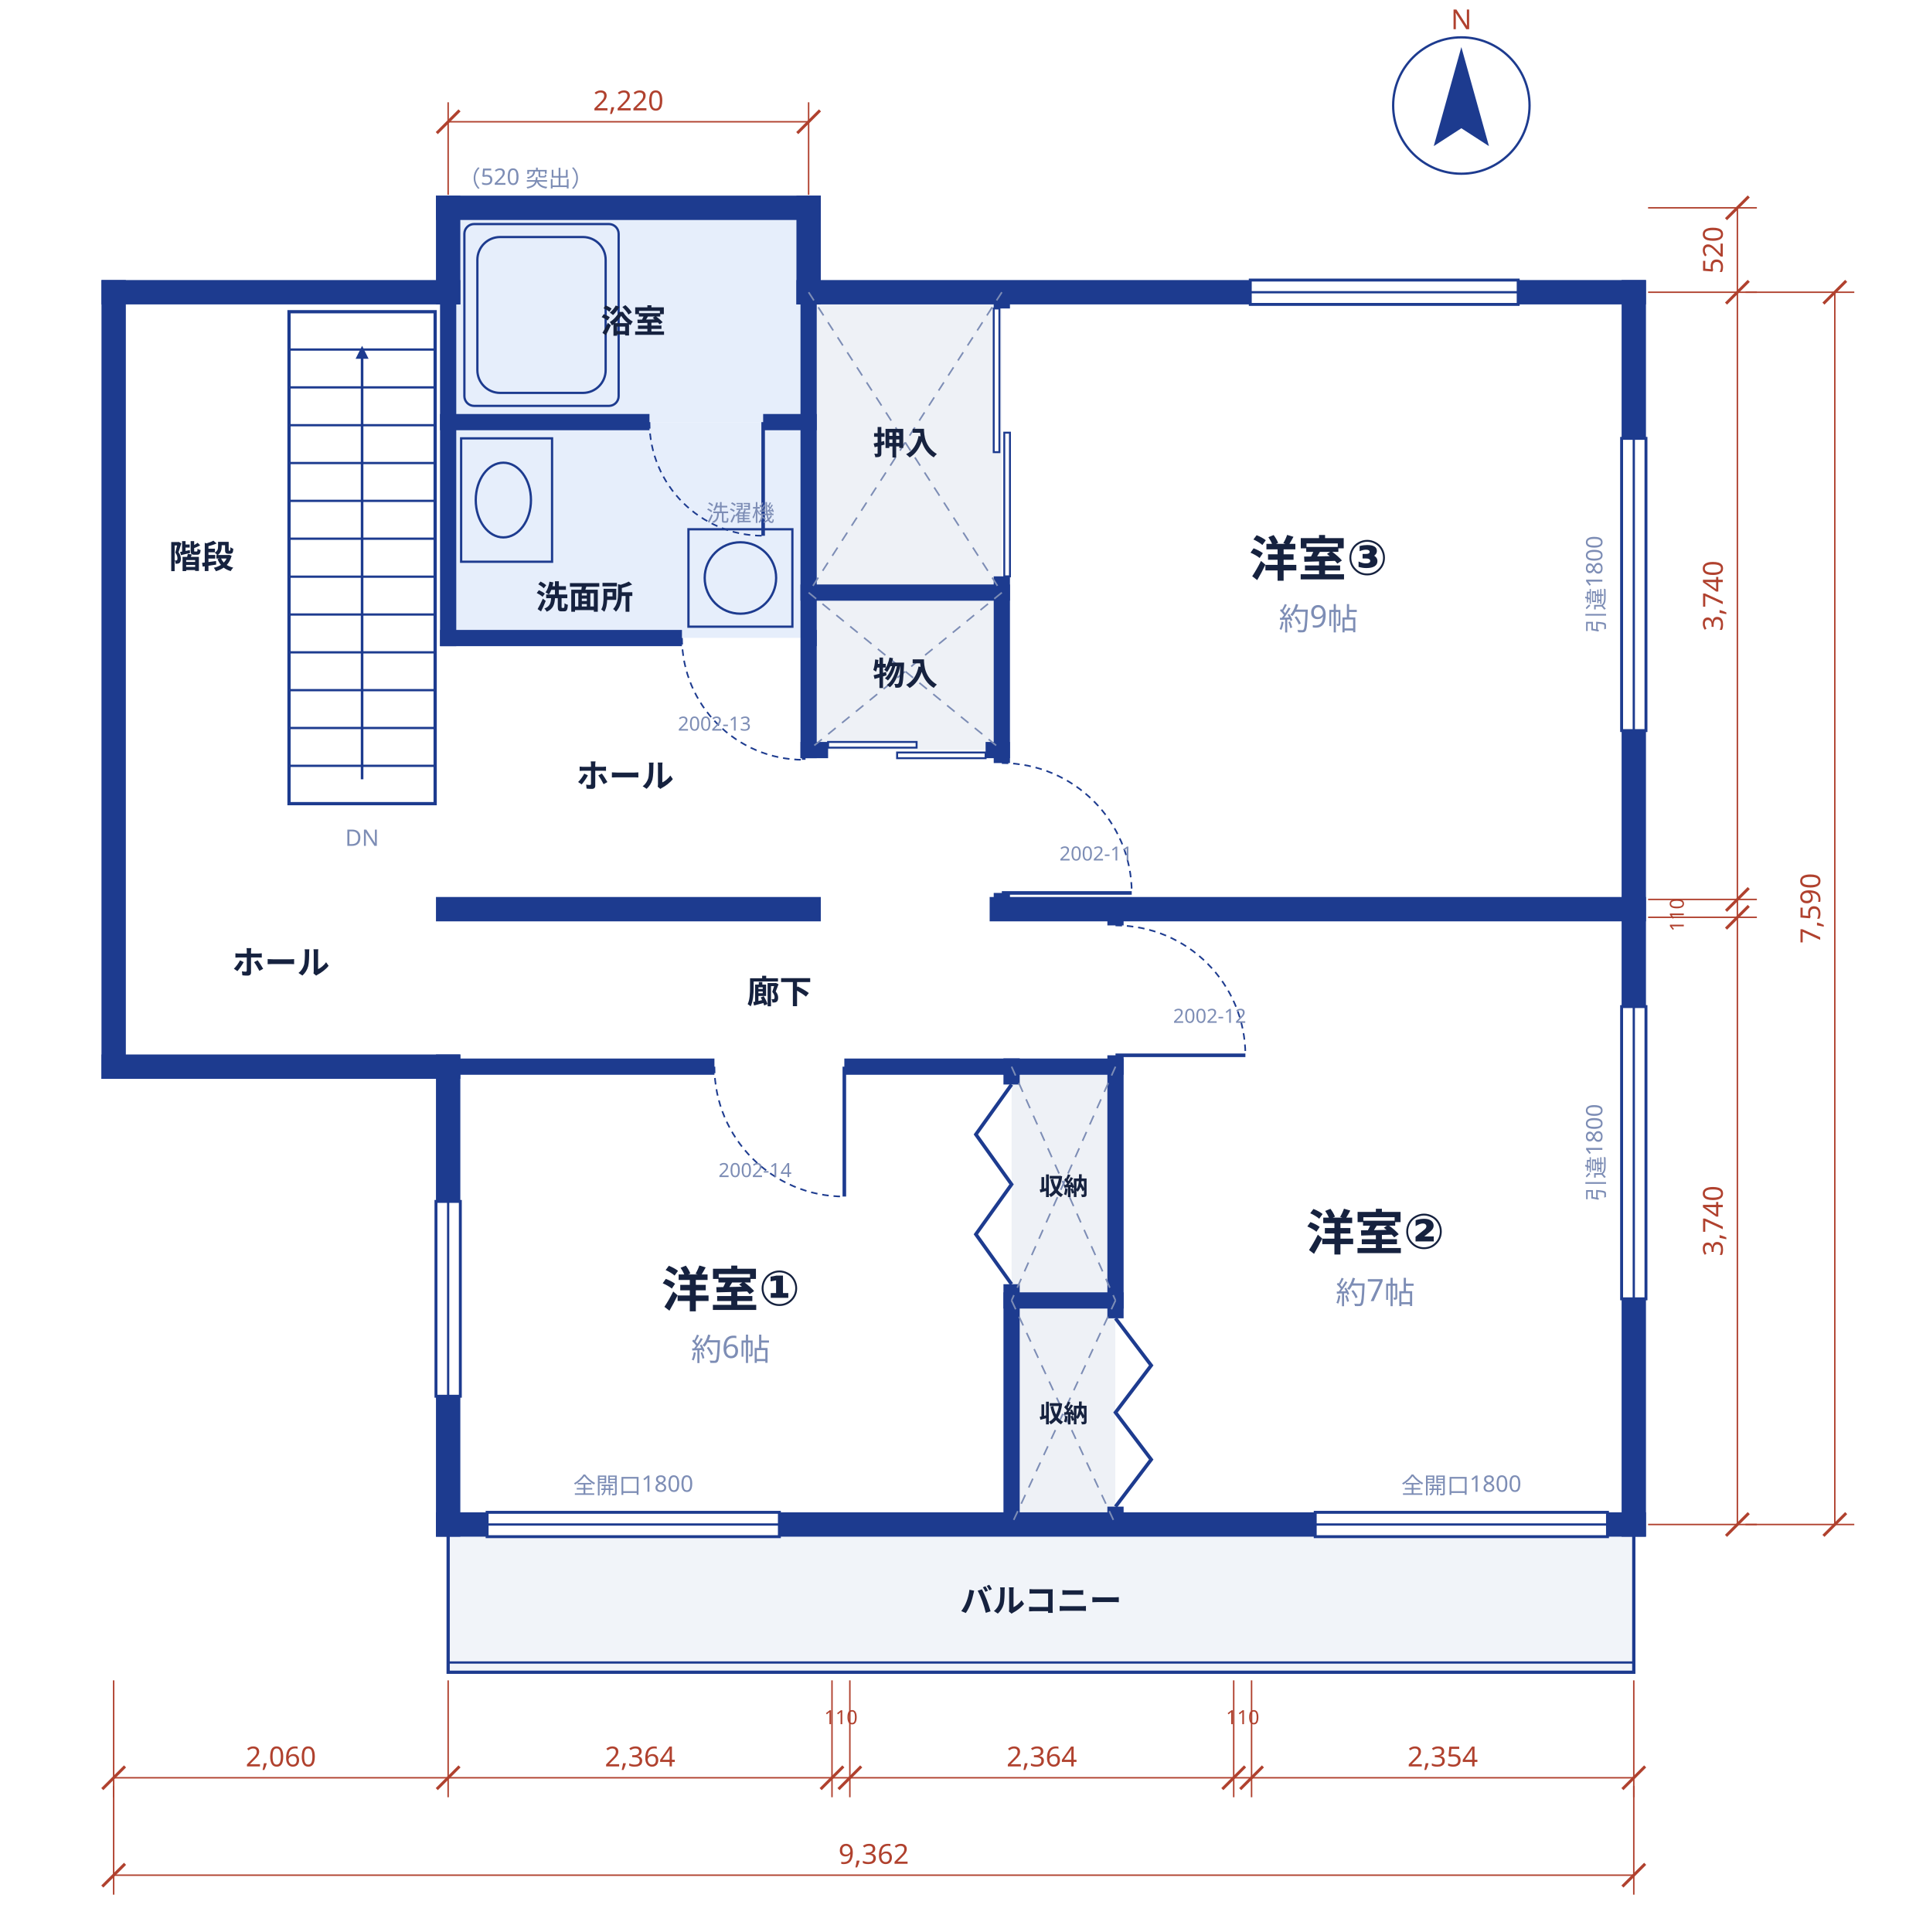
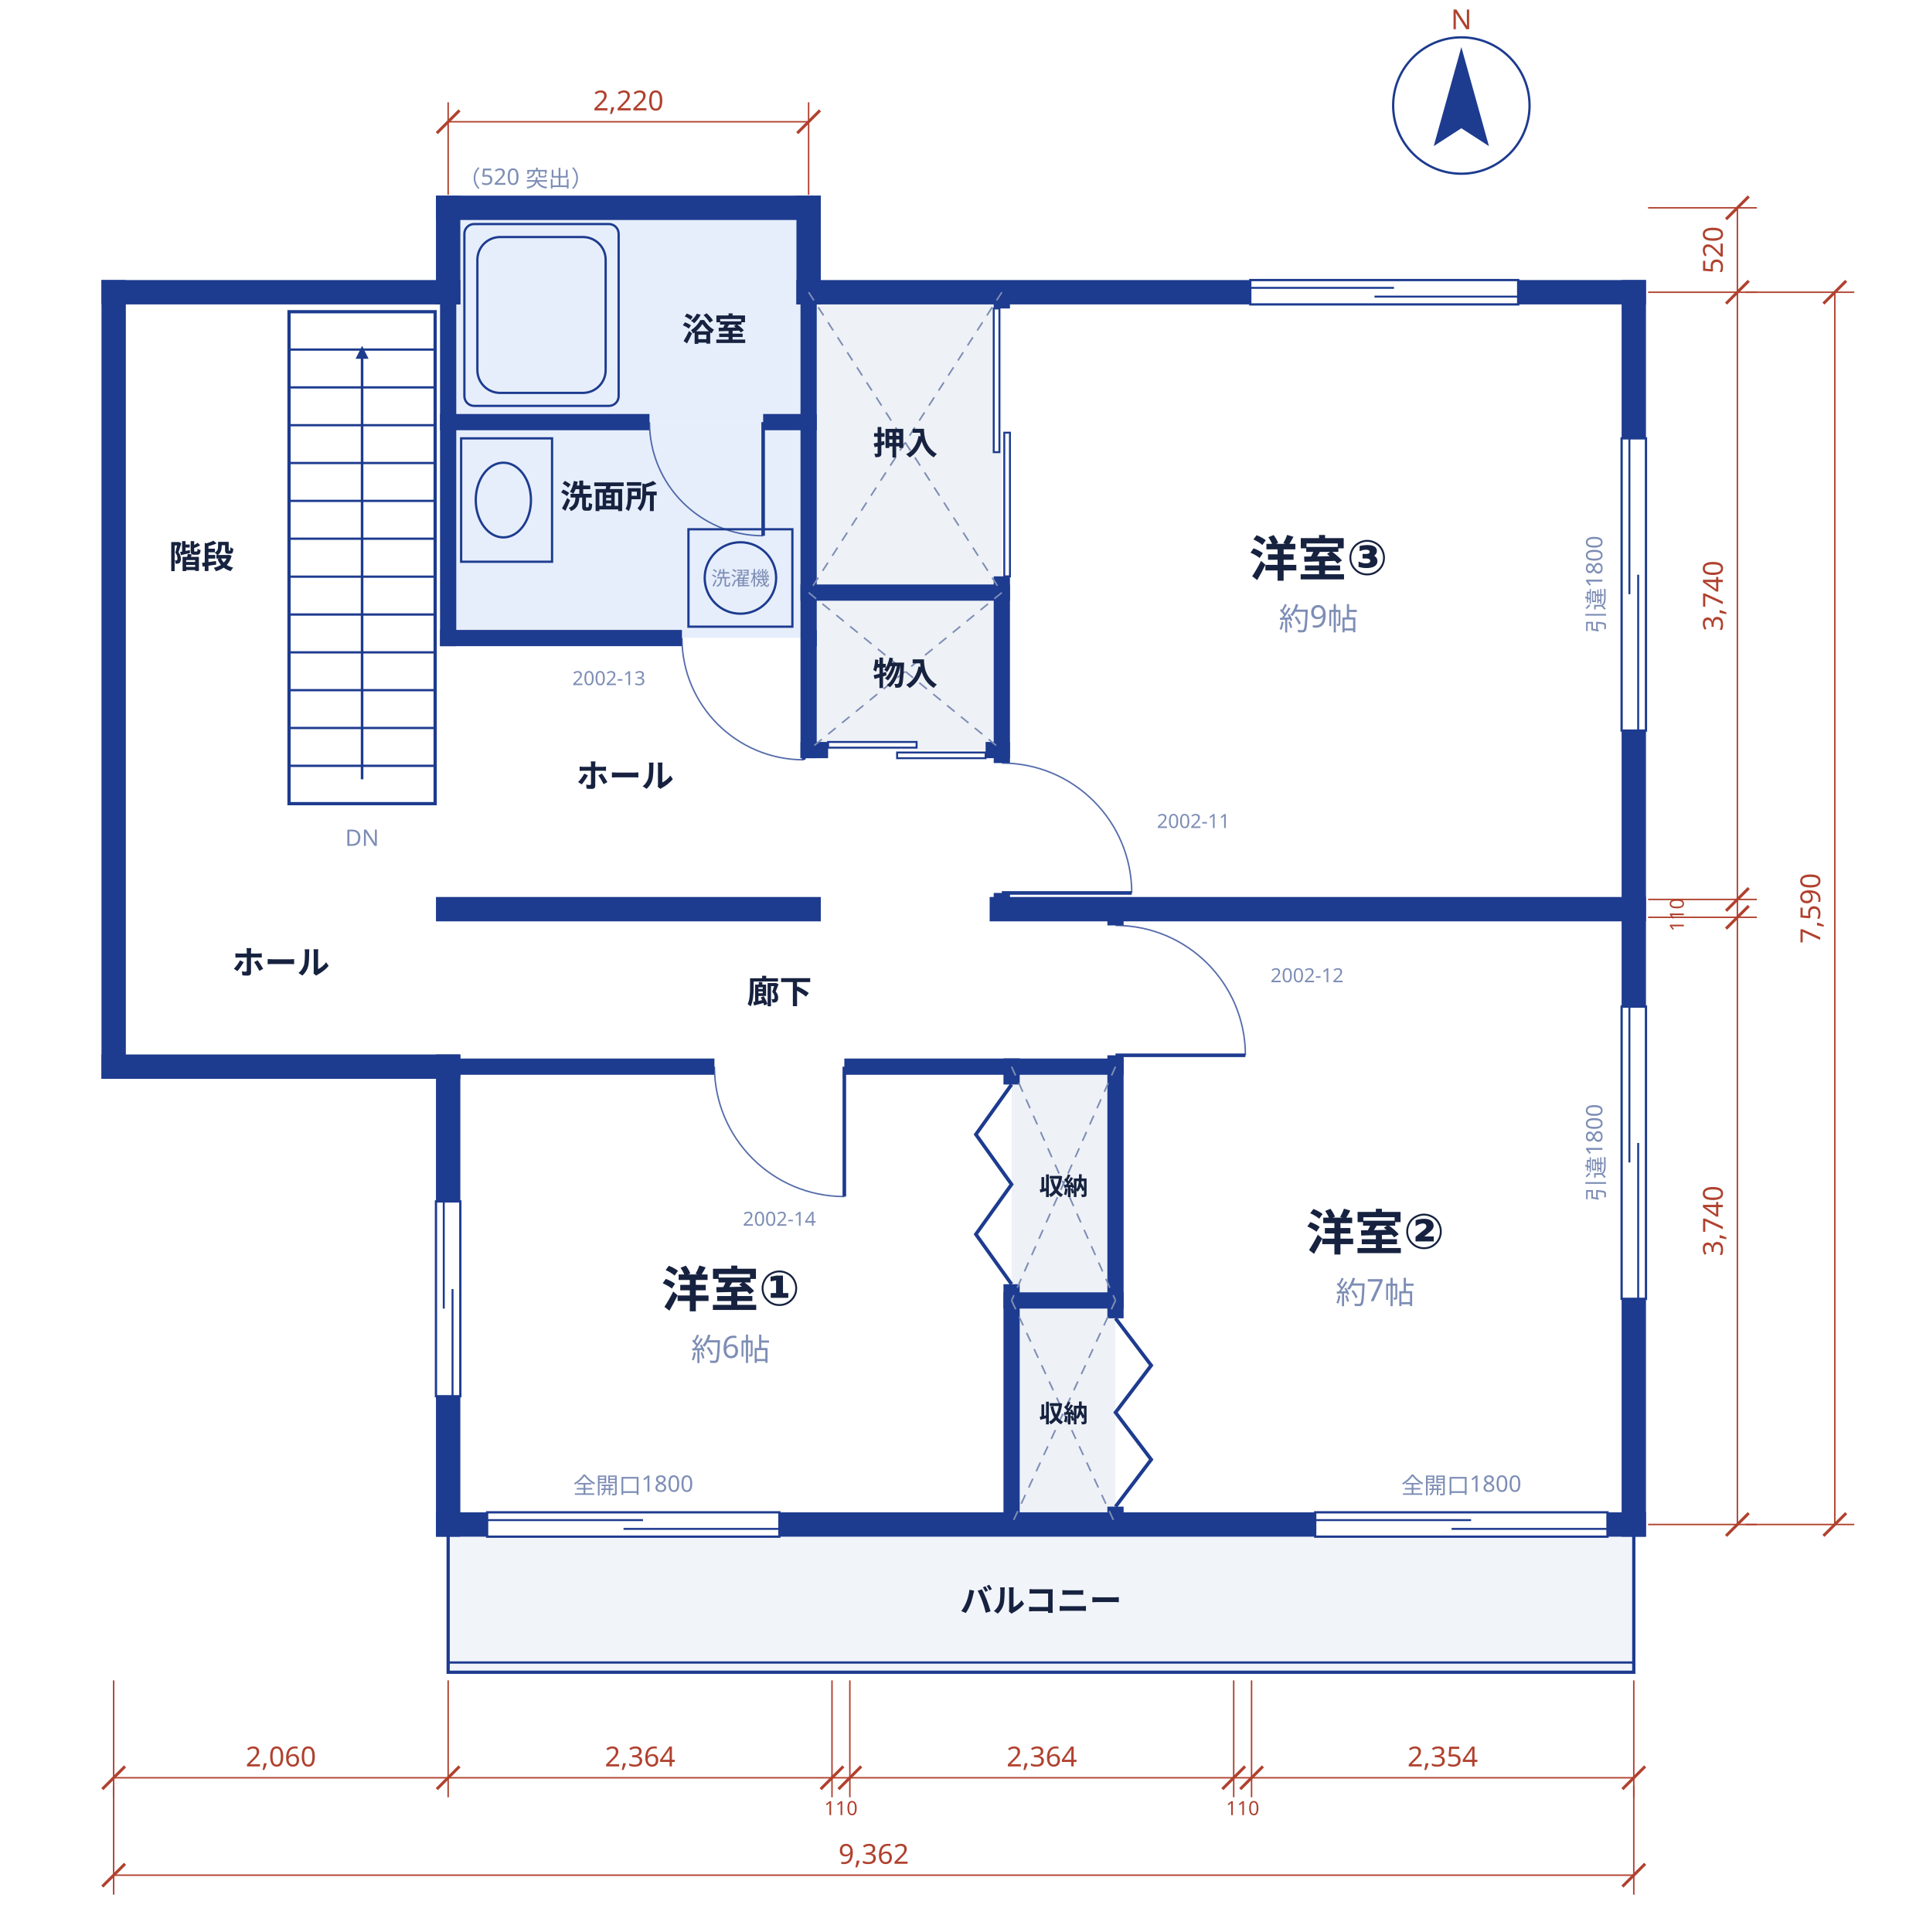
<svg xmlns="http://www.w3.org/2000/svg" viewBox="-700 -1800 11800 11900" role="img" aria-label="2階平面図（写真から再作図）">
  <defs>
    <marker id="ah" viewBox="0 0 10 10" refX="5" refY="5" markerWidth="5" markerHeight="5" orient="auto">
      <path d="M0,0 L10,5 L0,10 z" fill="var(--fp-line,#1d3b8f)" />
    </marker>
  </defs>
  <style>
.fl-room{fill:var(--fp-room,#ffffff)}
.fl-wet{fill:var(--fp-wet,#e6eefb)}
.fl-store{fill:var(--fp-store,#eef1f6)}
.fl-balc{fill:var(--fp-balc,#f1f4f9);stroke:var(--fp-line,#1d3b8f);stroke-width:20}
.stair{fill:var(--fp-room,#ffffff);stroke:var(--fp-line,#1d3b8f);stroke-width:20}
.wall{fill:var(--fp-wall,#1d3b8f)}
- .win{fill:var(--fp-room,#ffffff);stroke:var(--fp-line,#1d3b8f);stroke-width:18}
- .ln-thin{stroke:var(--fp-line,#1d3b8f);stroke-width:14;fill:none}
+ .win{fill:var(--fp-room,#ffffff);stroke:var(--fp-line,#1d3b8f);stroke-width:14}
+ .ln-thin{stroke:var(--fp-line,#1d3b8f);stroke-width:14;fill:none;stroke-linecap:round}
.ln-dash{stroke:var(--fp-muted,#7d8db5);stroke-width:10;stroke-dasharray:60 50;fill:none}
.door-leaf{stroke:var(--fp-line,#1d3b8f);stroke-width:22;fill:none}
- .door-arc{stroke:var(--fp-line,#1d3b8f);stroke-width:10;fill:none;stroke-dasharray:40 30}
+ .door-arc{stroke:var(--fp-line,#1d3b8f);stroke-width:9;fill:none;opacity:.75}
+ .glass{stroke:var(--fp-line,#1d3b8f);stroke-width:12;fill:none}
.slide{fill:var(--fp-room,#ffffff);stroke:var(--fp-line,#1d3b8f);stroke-width:12}
.fix{fill:none;stroke:var(--fp-line,#1d3b8f);stroke-width:14}
.arrow{stroke:var(--fp-line,#1d3b8f);stroke-width:16}
.dim{stroke:var(--fp-dim,#b0412e);stroke-width:9}
.dim-tick{stroke:var(--fp-dim,#b0412e);stroke-width:18}
.n-arrow{fill:var(--fp-wall,#1d3b8f)}
+ svg{shape-rendering:geometricPrecision;text-rendering:geometricPrecision}
text{font-family:"Noto Sans JP","Hiragino Sans","Yu Gothic",sans-serif;text-anchor:middle;fill:var(--fp-text,#16223f)}
.t-room{font-size:300px;font-weight:700}
.t-room-s{font-size:200px;font-weight:600}
.t-room-n{font-size:150px;font-weight:600}
.t-sub{font-size:190px;fill:var(--fp-muted,#7d8db5)}
.t-sm{font-size:140px;fill:var(--fp-muted,#7d8db5)}
.t-tag{font-size:120px;fill:var(--fp-muted,#7d8db5)}
.t-dim{font-size:170px;fill:var(--fp-dim,#b0412e);font-variant-numeric:tabular-nums}
.t-dim-s{font-size:120px}
</style>
  <rect class="fl-room" x="0" y="0" width="2060" height="4770" />
  <rect class="fl-wet" x="2060" y="-520" width="2220" height="1320" />
  <rect class="fl-wet" x="2060" y="800" width="2220" height="1330" />
  <rect class="fl-room" x="2060" y="2130" width="2220" height="1670" />
  <rect class="fl-store" x="4280" y="0" width="1190" height="1850" />
  <rect class="fl-store" x="4280" y="1850" width="1190" height="970" />
  <rect class="fl-room" x="4280" y="2820" width="1190" height="980" />
  <rect class="fl-room" x="5470" y="0" width="3892" height="3800" />
  <rect class="fl-room" x="2060" y="3800" width="4110" height="970" />
  <rect class="fl-room" x="2060" y="4770" width="3470" height="2820" />
  <rect class="fl-store" x="5530" y="4770" width="640" height="1440" />
  <rect class="fl-store" x="5530" y="6210" width="640" height="1380" />
  <rect class="fl-room" x="6170" y="3800" width="3192" height="3790" />
  <rect class="fl-balc" x="2060" y="7590" width="7302" height="910" />
  <line class="ln-thin" x1="2060" y1="8500" x2="9362" y2="8500" />
  <line class="ln-thin" x1="2060" y1="8440" x2="9362" y2="8440" />
  <rect class="wall" x="-75.0" y="-75.0" width="2210.0" height="150" />
  <rect class="wall" x="1985.0" y="-595.0" width="150" height="670.0" />
  <rect class="wall" x="1985.0" y="-595.0" width="2370.0" height="150" />
  <rect class="wall" x="4205.0" y="-595.0" width="150" height="670.0" />
  <rect class="wall" x="4205.0" y="-75.0" width="2795.0" height="150" />
  <rect class="wall" x="8650" y="-75.0" width="787.0" height="150" />
  <rect class="wall" x="9287.0" y="-75.0" width="150" height="975.0" />
  <rect class="wall" x="9287.0" y="2700" width="150" height="1700" />
  <rect class="wall" x="9287.0" y="6200" width="150" height="1465.0" />
  <rect class="wall" x="1985.0" y="7515.0" width="315.0" height="150" />
  <rect class="wall" x="4100" y="7515.0" width="3300" height="150" />
  <rect class="wall" x="9200" y="7515.0" width="237.0" height="150" />
  <rect class="wall" x="1985.0" y="4695.0" width="150" height="905.0" />
  <rect class="wall" x="1985.0" y="6800" width="150" height="865.0" />
  <rect class="wall" x="-75.0" y="4695.0" width="2210.0" height="150" />
  <rect class="wall" x="-75.0" y="-75.0" width="150" height="4920.0" />
  <rect class="wall" x="2010.0" y="-50.0" width="100" height="2230.0" />
  <rect class="wall" x="2010.0" y="750.0" width="1290.0" height="100" />
  <rect class="wall" x="4000" y="750.0" width="330.0" height="100" />
  <rect class="wall" x="2010.0" y="2080.0" width="1490.0" height="100" />
  <rect class="wall" x="4250" y="2080.0" width="80.0" height="100" />
  <rect class="wall" x="4230.0" y="-50.0" width="100" height="2920.0" />
  <rect class="wall" x="4230.0" y="1800.0" width="1290.0" height="100" />
  <rect class="wall" x="4230.0" y="2770.0" width="170.0" height="100" />
  <rect class="wall" x="5370" y="2770.0" width="150.0" height="100" />
  <rect class="wall" x="5420.0" y="-50.0" width="100" height="150.0" />
  <rect class="wall" x="5420.0" y="1750" width="100" height="1150" />
  <rect class="wall" x="5420.0" y="3700" width="100" height="150.0" />
  <rect class="wall" x="1985.0" y="3725.0" width="2370.0" height="150" />
  <rect class="wall" x="5395.0" y="3725.0" width="4042.0" height="150" />
  <rect class="wall" x="2010.0" y="4720.0" width="1690.0" height="100" />
  <rect class="wall" x="4500" y="4720.0" width="1080.0" height="100" />
  <rect class="wall" x="5480.0" y="4720.0" width="740.0" height="100" />
  <rect class="wall" x="5480.0" y="4720.0" width="100" height="160.0" />
  <rect class="wall" x="5480.0" y="6110" width="100" height="1530.0" />
  <rect class="wall" x="5480.0" y="6160.0" width="740.0" height="100" />
  <rect class="wall" x="6120.0" y="3750.0" width="100" height="150.0" />
  <rect class="wall" x="6120.0" y="4700" width="100" height="1620" />
  <rect class="wall" x="6120.0" y="7480" width="100" height="160.0" />
  <rect class="win" x="7000" y="-75.0" width="1650" height="150" />
-   <line class="ln-thin" x1="7000" y1="0" x2="8650" y2="0" />
+   <line class="glass" x1="7000" y1="-27.0" x2="7885.0" y2="-27.0" />
+   <line class="glass" x1="7765.0" y1="27.0" x2="8650" y2="27.0" />
  <rect class="win" x="9287.0" y="900" width="150" height="1800" />
-   <line class="ln-thin" x1="9362" y1="900" x2="9362" y2="2700" />
+   <line class="glass" x1="9335.0" y1="900" x2="9335.0" y2="1860.0" />
+   <line class="glass" x1="9389.0" y1="1740.0" x2="9389.0" y2="2700" />
  <rect class="win" x="9287.0" y="4400" width="150" height="1800" />
-   <line class="ln-thin" x1="9362" y1="4400" x2="9362" y2="6200" />
+   <line class="glass" x1="9335.0" y1="4400" x2="9335.0" y2="5360.0" />
+   <line class="glass" x1="9389.0" y1="5240.0" x2="9389.0" y2="6200" />
  <rect class="win" x="2300" y="7515.0" width="1800" height="150" />
-   <line class="ln-thin" x1="2300" y1="7590" x2="4100" y2="7590" />
+   <line class="glass" x1="2300" y1="7563.0" x2="3260.0" y2="7563.0" />
+   <line class="glass" x1="3140.0" y1="7617.0" x2="4100" y2="7617.0" />
  <rect class="win" x="7400" y="7515.0" width="1800" height="150" />
-   <line class="ln-thin" x1="7400" y1="7590" x2="9200" y2="7590" />
+   <line class="glass" x1="7400" y1="7563.0" x2="8360.0" y2="7563.0" />
+   <line class="glass" x1="8240.0" y1="7617.0" x2="9200" y2="7617.0" />
  <rect class="win" x="1985.0" y="5600" width="150" height="1200" />
-   <line class="ln-thin" x1="2060" y1="5600" x2="2060" y2="6800" />
+   <line class="glass" x1="2033.0" y1="5600" x2="2033.0" y2="6260.0" />
+   <line class="glass" x1="2087.0" y1="6140.0" x2="2087.0" y2="6800" />
  <line class="door-leaf" x1="4500" y1="4770" x2="4500" y2="5570" />
  <path class="door-arc" d="M3700,4770 A800.0,800.0 0 0 0 4500,5570" />
-   <text class="t-tag" x="3950" y="5450">2002-14</text>
+   <text class="t-tag" x="4100" y="5750">2002-14</text>
  <line class="door-leaf" x1="6170" y1="4700" x2="6970" y2="4700" />
  <path class="door-arc" d="M6170,3900 A800.0,800.0 0 0 1 6970,4700" />
-   <text class="t-tag" x="6750" y="4500">2002-12</text>
+   <text class="t-tag" x="7350" y="4250">2002-12</text>
  <line class="door-leaf" x1="5470" y1="3700" x2="6270" y2="3700" />
  <path class="door-arc" d="M5470,2900 A800.0,800.0 0 0 1 6270,3700" />
-   <text class="t-tag" x="6050" y="3500">2002-11</text>
+   <text class="t-tag" x="6650" y="3300">2002-11</text>
  <line class="door-leaf" x1="4250" y1="2130" x2="4250" y2="2880" />
  <path class="door-arc" d="M3500,2130 A750.0,750.0 0 0 0 4250,2880" />
-   <text class="t-tag" x="3700" y="2700">2002-13</text>
+   <text class="t-tag" x="3050" y="2420">2002-13</text>
  <line class="door-leaf" x1="4000" y1="800" x2="4000" y2="1500" />
  <path class="door-arc" d="M3300,800 A700.0,700.0 0 0 0 4000,1500" />
  <rect class="slide" x="5420" y="100" width="35" height="885.0" />
  <rect class="slide" x="5485" y="865.0" width="35" height="885.0" />
  <rect class="slide" x="4400" y="2770" width="545.0" height="35" />
  <rect class="slide" x="4825.0" y="2835" width="545.0" height="35" />
  <polyline class="door-leaf" points="5530,4880 5310,5187.5 5530,5495.0 5310,5802.5 5530,6110" />
  <polyline class="door-leaf" points="6170,6320 6390,6610.0 6170,6900.0 6390,7190.0 6170,7480" />
  <rect class="fix" x="2160" y="-420" width="950" height="1120" rx="60" />
  <rect class="fix" x="2240" y="-340" width="790" height="960" rx="140" />
  <rect class="fix" x="2140" y="900" width="560" height="760" />
  <ellipse class="fix" cx="2400" cy="1280" rx="170" ry="230" />
  <rect class="fix" x="3540" y="1460" width="640" height="600" />
  <circle class="fix" cx="3860" cy="1760" r="220" />
-   <text class="t-sm" x="3860" y="1410">洗濯機</text>
+   <text class="t-tag" x="3860" y="1805">洗濯機</text>
  <line class="ln-dash" x1="4280" y1="0" x2="5470" y2="1850" />
  <line class="ln-dash" x1="5470" y1="0" x2="4280" y2="1850" />
  <line class="ln-dash" x1="4280" y1="1850" x2="5470" y2="2820" />
  <line class="ln-dash" x1="5470" y1="1850" x2="4280" y2="2820" />
  <line class="ln-dash" x1="5530" y1="4770" x2="6170" y2="6210" />
  <line class="ln-dash" x1="6170" y1="4770" x2="5530" y2="6210" />
  <line class="ln-dash" x1="5530" y1="6210" x2="6170" y2="7590" />
  <line class="ln-dash" x1="6170" y1="6210" x2="5530" y2="7590" />
  <rect class="stair" x="1080" y="120" width="900" height="3030" />
  <line class="ln-thin" x1="1080" y1="353" x2="1980" y2="353" />
  <line class="ln-thin" x1="1080" y1="586" x2="1980" y2="586" />
  <line class="ln-thin" x1="1080" y1="819" x2="1980" y2="819" />
  <line class="ln-thin" x1="1080" y1="1052" x2="1980" y2="1052" />
  <line class="ln-thin" x1="1080" y1="1285" x2="1980" y2="1285" />
  <line class="ln-thin" x1="1080" y1="1518" x2="1980" y2="1518" />
  <line class="ln-thin" x1="1080" y1="1752" x2="1980" y2="1752" />
  <line class="ln-thin" x1="1080" y1="1985" x2="1980" y2="1985" />
  <line class="ln-thin" x1="1080" y1="2218" x2="1980" y2="2218" />
  <line class="ln-thin" x1="1080" y1="2451" x2="1980" y2="2451" />
  <line class="ln-thin" x1="1080" y1="2684" x2="1980" y2="2684" />
  <line class="ln-thin" x1="1080" y1="2917" x2="1980" y2="2917" />
  <line class="arrow" x1="1530.0" y1="3000" x2="1530.0" y2="370" marker-end="url(#ah)" />
  <text class="t-sm" x="1530.0" y="3410">DN</text>
  <text class="t-room" x="7420" y="1750">洋室③</text>
  <text class="t-sub" x="7420" y="2080">約9帖</text>
  <text class="t-room" x="3800" y="6250">洋室①</text>
  <text class="t-sub" x="3800" y="6580">約6帖</text>
  <text class="t-room" x="7770" y="5900">洋室②</text>
  <text class="t-sub" x="7770" y="6230">約7帖</text>
-   <text class="t-room-s" x="3200" y="250">浴室</text>
-   <text class="t-room-s" x="2900" y="1950">洗面所</text>
+   <text class="t-room-s" x="3700" y="300">浴室</text>
+   <text class="t-room-s" x="3050" y="1330">洗面所</text>
  <text class="t-room-s" x="3150" y="3050">ホール</text>
  <text class="t-room-s" x="4875" y="1000">押入</text>
  <text class="t-room-s" x="4875" y="2420">物入</text>
  <text class="t-room-s" x="4100" y="4380">廊下</text>
  <text class="t-room-n" x="5850" y="5560">収納</text>
  <text class="t-room-n" x="5850" y="6960">収納</text>
  <text class="t-room-s" x="540" y="1700">階段</text>
  <text class="t-room-s" x="1030" y="4200">ホール</text>
  <text class="t-room-s" x="5711" y="8130">バルコニー</text>
  <text class="t-sm" x="3200" y="7400">全開口1800</text>
  <text class="t-sm" x="8300" y="7400">全開口1800</text>
  <text class="t-sm t-rot" transform="translate(9180 1800) rotate(-90)">引違1800</text>
  <text class="t-sm t-rot" transform="translate(9180 5300) rotate(-90)">引違1800</text>
  <text class="t-sm" x="2120" y="-650" text-anchor="start" style="text-anchor:start">（520 突出）</text>
  <line class="dim" x1="0" y1="9150" x2="9362" y2="9150" />
  <line class="dim" x1="0" y1="8550" x2="0" y2="9270" />
  <line class="dim-tick" x1="-70" y1="9220" x2="70" y2="9080" />
  <line class="dim" x1="2060" y1="8550" x2="2060" y2="9270" />
  <line class="dim-tick" x1="1990" y1="9220" x2="2130" y2="9080" />
  <line class="dim" x1="4424" y1="8550" x2="4424" y2="9270" />
  <line class="dim-tick" x1="4354" y1="9220" x2="4494" y2="9080" />
  <line class="dim" x1="4534" y1="8550" x2="4534" y2="9270" />
  <line class="dim-tick" x1="4464" y1="9220" x2="4604" y2="9080" />
  <line class="dim" x1="6898" y1="8550" x2="6898" y2="9270" />
  <line class="dim-tick" x1="6828" y1="9220" x2="6968" y2="9080" />
  <line class="dim" x1="7008" y1="8550" x2="7008" y2="9270" />
  <line class="dim-tick" x1="6938" y1="9220" x2="7078" y2="9080" />
  <line class="dim" x1="9362" y1="8550" x2="9362" y2="9270" />
  <line class="dim-tick" x1="9292" y1="9220" x2="9432" y2="9080" />
  <text class="t-dim" x="1030.0" y="9080">2,060</text>
  <text class="t-dim" x="3242.0" y="9080">2,364</text>
-   <text class="t-dim t-dim-s" x="4479.0" y="8820">110</text>
+   <text class="t-dim t-dim-s" x="4479.0" y="9380">110</text>
  <text class="t-dim" x="5716.0" y="9080">2,364</text>
-   <text class="t-dim t-dim-s" x="6953.0" y="8820">110</text>
+   <text class="t-dim t-dim-s" x="6953.0" y="9380">110</text>
  <text class="t-dim" x="8185.0" y="9080">2,354</text>
  <line class="dim" x1="0" y1="9750" x2="9362" y2="9750" />
  <line class="dim" x1="0" y1="9200" x2="0" y2="9870" />
  <line class="dim-tick" x1="-70" y1="9820" x2="70" y2="9680" />
  <line class="dim" x1="9362" y1="9200" x2="9362" y2="9870" />
  <line class="dim-tick" x1="9292" y1="9820" x2="9432" y2="9680" />
  <text class="t-dim" x="4681.0" y="9680">9,362</text>
  <line class="dim" x1="10000" y1="-520" x2="10000" y2="7590" />
  <line class="dim" x1="9450" y1="-520" x2="10120" y2="-520" />
  <line class="dim-tick" x1="9930" y1="-450" x2="10070" y2="-590" />
  <line class="dim" x1="9450" y1="0" x2="10120" y2="0" />
  <line class="dim-tick" x1="9930" y1="70" x2="10070" y2="-70" />
  <line class="dim" x1="9450" y1="3740" x2="10120" y2="3740" />
  <line class="dim-tick" x1="9930" y1="3810" x2="10070" y2="3670" />
  <line class="dim" x1="9450" y1="3850" x2="10120" y2="3850" />
  <line class="dim-tick" x1="9930" y1="3920" x2="10070" y2="3780" />
  <line class="dim" x1="9450" y1="7590" x2="10120" y2="7590" />
  <line class="dim-tick" x1="9930" y1="7660" x2="10070" y2="7520" />
  <text class="t-dim" transform="translate(9910 -260.0) rotate(-90)">520</text>
  <text class="t-dim" transform="translate(9910 1870.0) rotate(-90)">3,740</text>
  <text class="t-dim t-dim-s" transform="translate(9670 3835.0) rotate(-90)">110</text>
  <text class="t-dim" transform="translate(9910 5720.0) rotate(-90)">3,740</text>
  <line class="dim" x1="10600" y1="0" x2="10600" y2="7590" />
  <line class="dim" x1="10050" y1="0" x2="10720" y2="0" />
  <line class="dim-tick" x1="10530" y1="70" x2="10670" y2="-70" />
  <line class="dim" x1="10050" y1="7590" x2="10720" y2="7590" />
  <line class="dim-tick" x1="10530" y1="7660" x2="10670" y2="7520" />
  <text class="t-dim" transform="translate(10510 3795.0) rotate(-90)">7,590</text>
  <line class="dim" x1="2060" y1="-1050" x2="4280" y2="-1050" />
  <line class="dim" x1="2060" y1="-600" x2="2060" y2="-1170" />
  <line class="dim-tick" x1="1990" y1="-980" x2="2130" y2="-1120" />
  <line class="dim" x1="4280" y1="-600" x2="4280" y2="-1170" />
  <line class="dim-tick" x1="4210" y1="-980" x2="4350" y2="-1120" />
  <text class="t-dim" x="3170.0" y="-1120">2,220</text>
  <g class="north" transform="translate(8300 -1150)">
    <circle r="420" class="ln-thin" fill="none" />
    <path d="M0,-360 L170,250 L0,140 L-170,250 Z" class="n-arrow" />
    <text class="t-dim" y="-470">N</text>
  </g>
</svg>
